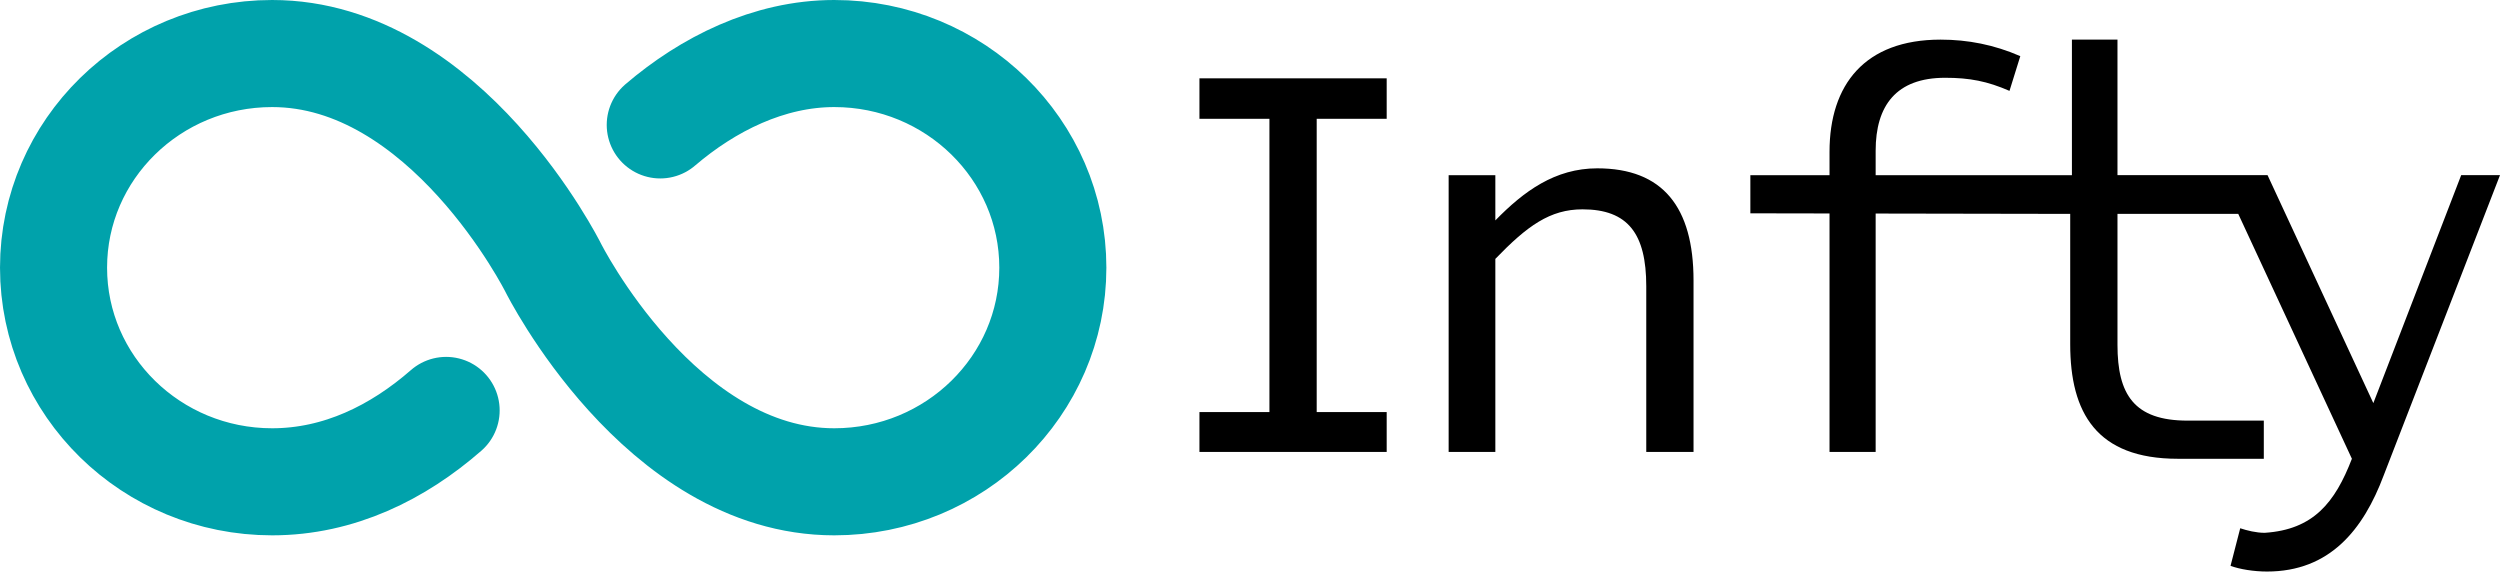
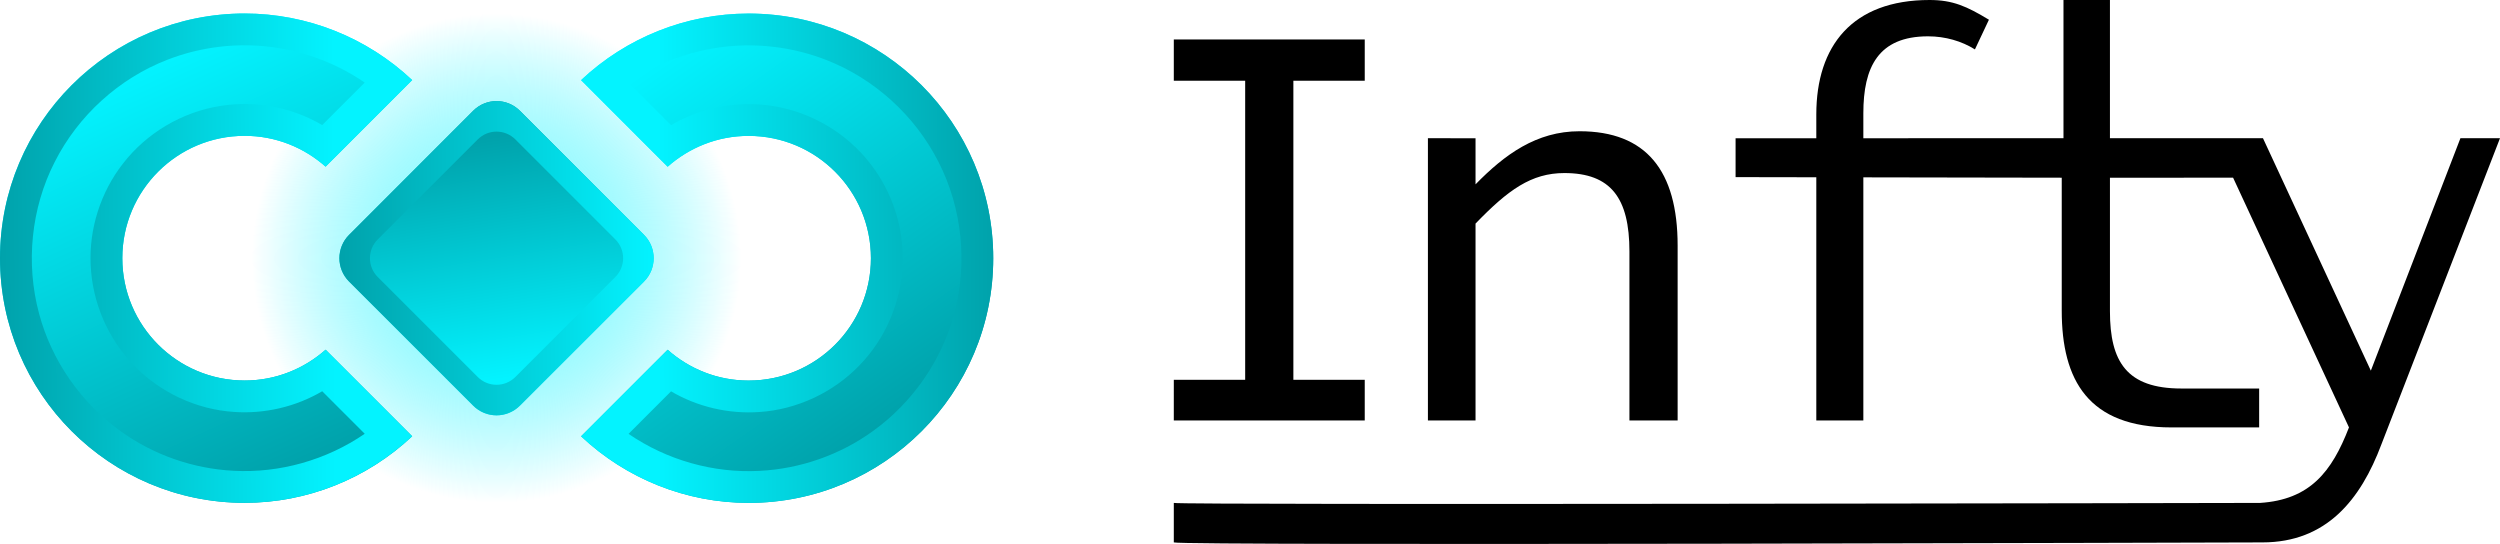
- <svg xmlns="http://www.w3.org/2000/svg" stroke="#00a2ab" fill="none" stroke-width="0" viewBox="0 0 1120.785 256.232" height="100.09" width="437.807" version="1.1" id="svg1">
-   <defs id="defs1" />
-   <path stroke-linecap="round" stroke-miterlimit="10" stroke-width="48" d="m 248,120 c 0,0 -48,-96 -126,-96 -54.12,0 -98,43 -98,96 0,53 43.88,96 98,96 30,0 56.45,-13.18 78,-32 m 48,-64 c 0,0 48,96 126,96 54.12,0 98,-43 98,-96 0,-53 -43.88,-96 -98,-96 -29.37,0 -56.66,13.75 -78,32" id="path1" />
-   <path d="m 537.727,202.615 h 83.945 V 184.742 H 590.295 V 53.253 h 31.377 V 35.125 h -83.945 v 18.128 h 31.377 v 131.489 h -31.377 z m 111.721,0 h 20.936 v -86.553 c 14.298,-14.809 24.511,-22.213 39.064,-22.213 20.426,0 28.596,10.979 28.596,34.468 v 74.298 h 21.191 v -76.851 c 0,-32.936 -13.787,-50.298 -43.149,-50.298 -18.949,0 -32.926,10.264 -45.702,23.346 v -20.264 l -20.936,-0.018 z m 170.754,0 h 20.681 V 67.551 c 0,-20.17 9.191,-32.681 31.149,-32.681 10.979,0 18.894,1.532 28.851,5.872 l 4.851,-15.574 c -11.745,-5.106 -23.489,-7.404 -35.745,-7.404 -33.957,0 -49.787,20.17 -49.787,50.298 z M 1003.443,95.887 1054.391,205.673 c -7.586,19.685 -17.278,31.777 -39.088,33.197 -3.83,0 -7.915,-1.021 -10.979,-2.043 l -4.34,16.851 c 4.085,1.532 10.468,2.553 16.34,2.553 28.085,0 43.149,-18.638 52.34,-43.149 l 52.121,-134.553 -17.397,6e-6 -39.383,102.196 -47.426,-102.196 H 949.298 V 17.764 l -20.425,-6e-6 V 78.53 l -144.16,0.018 v 17.088 l 143.394,0.255 v 58.468 c 0,30.638 11.745,51.319 48.255,51.319 h 38.539 l 0,-17.106 c 0,0 -22.453,0 -34.198,0 -24,0 -31.404,-11.745 -31.404,-33.957 V 95.891 Z" id="text1" style="font-size:255.319px;font-family:SourceCodeVF;-inkscape-font-specification:SourceCodeVF;fill:#000000;stroke:#003d42;stroke-linecap:round;stroke-linejoin:round;fill-opacity:1" aria-label="Infty" />
+ <svg xmlns="http://www.w3.org/2000/svg" xmlns:xlink="http://www.w3.org/1999/xlink" stroke="#00a2ab" fill="none" stroke-width="0" viewBox="0 0 1099.117 239.149" height="93.417" width="429.342" version="1.1" id="svg1">
+   <defs id="defs1">
+     <linearGradient id="linearGradient63">
+       <stop style="stop-color:#80f9ff;stop-opacity:1;" offset="0" id="stop62" />
+       <stop style="stop-color:#03f3ff;stop-opacity:0;" offset="1" id="stop63" />
+     </linearGradient>
+     <linearGradient id="linearGradient3">
+       <stop style="stop-color:#00a2ab;stop-opacity:1;" offset="0" id="stop3" />
+       <stop style="stop-color:#03f3ff;stop-opacity:1;" offset="1" id="stop4" />
+     </linearGradient>
+     <linearGradient id="linearGradient6-1" gradientTransform="scale(1.000023,0.9999769)" x1="-123.059" y1="-279.689" x2="-39.785" y2="-279.689" gradientUnits="userSpaceOnUse">
+       <stop style="stop-color:#00a2ab;stop-opacity:1;" offset="0" id="stop5" />
+       <stop style="stop-color:#03f3ff;stop-opacity:1;" offset="1" id="stop6" />
+     </linearGradient>
+     <linearGradient xlink:href="#linearGradient3" id="linearGradient54" gradientUnits="userSpaceOnUse" x1="286.227" y1="-592.037" x2="207.468" y2="-704.246" />
+     <linearGradient xlink:href="#linearGradient3" id="linearGradient55" gradientUnits="userSpaceOnUse" x1="286.227" y1="-592.037" x2="207.468" y2="-704.246" />
+     <linearGradient xlink:href="#linearGradient3" id="linearGradient56" gradientUnits="userSpaceOnUse" x1="324.947" y1="-647.682" x2="216.996" y2="-647.544" />
+     <linearGradient xlink:href="#linearGradient3" id="linearGradient57" gradientUnits="userSpaceOnUse" gradientTransform="translate(35.62322,25.01628)" x1="-287.301" y1="-154.487" x2="-235.743" y2="-117.042" />
+     <linearGradient xlink:href="#linearGradient3" id="linearGradient58" gradientUnits="userSpaceOnUse" x1="105.988" y1="-582.857" x2="49.256" y2="-706.961" />
+     <linearGradient xlink:href="#linearGradient3" id="linearGradient59" gradientUnits="userSpaceOnUse" x1="4.993" y1="-647.708" x2="112.9" y2="-648.319" />
+     <linearGradient xlink:href="#linearGradient3" id="linearGradient60" gradientUnits="userSpaceOnUse" x1="4.993" y1="-647.708" x2="112.9" y2="-648.319" />
+     <radialGradient xlink:href="#linearGradient63" id="radialGradient62" cx="164.94" cy="-647.695" fx="164.94" fy="-647.695" r="78.791" gradientUnits="userSpaceOnUse" />
+   </defs>
+   <path d="m 516.058,184.851 h 83.945 V 166.979 H 568.627 V 35.489 h 31.377 v -18.128 h -83.945 v 18.128 h 31.377 V 166.979 h -31.377 z m 111.721,0 h 20.936 V 98.298 c 14.298,-14.809 24.511,-22.213 39.064,-22.213 20.426,0 28.596,10.979 28.596,34.468 v 74.298 h 21.191 v -76.851 c 0,-32.936 -13.787,-50.298 -43.149,-50.298 -18.949,0 -32.926,10.264 -45.702,23.346 v -20.264 l -20.936,-0.018 z m 170.754,0 h 20.681 V 49.787 c 0,-20.17 6.487,-33.817 28.445,-33.817 7.621,0 14.814,2.123 20.611,5.753 L 874.427,8.668 C 864.695,2.79 858.577,1.1440864e-5 848.32,1.1440864e-5 814.363,1.1440864e-5 798.533,20.17 798.533,50.298 Z M 981.774,78.123 1032.723,187.91 c -7.586,19.685 -17.278,31.777 -39.088,33.197 -3.83,0 -474.512,1.021 -477.576,0 v 17.362 c 4.085,1.532 472.725,1e-5 478.597,1e-5 28.085,0 43.149,-18.638 52.34,-43.149 l 52.121,-134.553 -17.397,6e-6 L 1042.337,162.962 994.911,60.766 H 927.629 V 5.4408641e-6 L 907.204,-5.5913591e-7 V 60.766 l -144.16,0.018 v 17.088 l 143.394,0.255 v 58.468 c 0,30.638 11.745,51.319 48.255,51.319 h 38.539 v -17.106 h -34.198 c -24,0 -31.404,-11.745 -31.404,-33.957 V 78.128 Z" id="text1" style="font-size:255.319px;font-family:SourceCodeVF;-inkscape-font-specification:SourceCodeVF;fill:#000000;fill-opacity:1;stroke:#003d42;stroke-linecap:round;stroke-linejoin:round" aria-label="Infty" />
+   <g id="g54-6" transform="matrix(1.364824,0,0,1.364824,-6.812143,997.5099)">
+     <circle style="fill:url(#radialGradient62);fill-opacity:1;stroke:none;stroke-width:0;stroke-linecap:round;stroke-linejoin:round;stroke-opacity:1" id="path60" cx="164.94" cy="-647.695" r="78.791" />
+     <g id="g52-1">
+       <path id="path2-5" style="fill:url(#linearGradient54);fill-opacity:1;stroke:url(#linearGradient55);stroke-width:0;stroke-linecap:round;stroke-linejoin:round" d="m 246.121,-726.511 c -20.151,0.016 -39.418,7.761 -53.955,21.45 l 27.887,27.887 c 6.952,-6.152 16.055,-9.929 26.068,-9.929 21.764,0 39.408,17.644 39.408,39.408 0,21.764 -17.644,39.408 -39.408,39.408 -10.013,0 -19.119,-3.773 -26.071,-9.926 l -27.884,27.884 c 14.537,13.689 33.804,21.434 53.955,21.45 43.529,1e-5 78.816,-35.287 78.816,-78.816 1e-5,-43.529 -35.287,-78.816 -78.816,-78.816 z" />
+       <path id="path2-4-94" style="fill:url(#linearGradient56);fill-opacity:1;stroke:none;stroke-width:0;stroke-linecap:round;stroke-linejoin:round;stroke-opacity:1" d="m 221.157,-604.812 c 8.524,5.021 18.59,7.356 28.455,6.66 12.073,-0.791 23.738,-6.252 32.145,-14.94 8.416,-8.6 13.479,-20.361 13.98,-32.38 0.559,-11.644 -3.191,-23.419 -10.35,-32.615 -7.61,-9.887 -19.079,-16.691 -31.405,-18.625 -2.804,-0.455 -5.648,-0.662 -8.485,-0.62 -8.512,0.126 -16.991,2.457 -24.335,6.78 l -13.7,-13.69 c 10.872,-7.474 23.944,-11.702 37.135,-11.995 3.346,-0.076 6.699,0.089 10.02,0.505 0.509,0.059 1.432,0.192 1.68,0.23 5.009,0.746 9.937,2.046 14.66,3.875 15.631,6.022 28.829,18.023 36.375,32.97 7.623,14.902 9.382,32.636 5.045,48.785 -4.014,15.125 -13.463,28.696 -26.15,37.835 -10.612,7.696 -23.481,12.196 -36.57,12.845 -14.869,0.795 -29.927,-3.494 -42.195,-11.92 z m -28.98,14.495 c 14.537,13.689 33.804,21.434 53.955,21.45 43.529,10e-6 78.815,-35.286 78.815,-78.815 10e-6,-43.529 -35.286,-78.815 -78.815,-78.815 -20.151,0.016 -39.418,7.761 -53.955,21.45 6e-5,-0.025 27.89,27.885 27.89,27.885 6.952,-6.152 16.052,-9.925 26.065,-9.925 21.764,0 39.41,17.641 39.41,39.405 0,21.764 -17.646,39.41 -39.41,39.41 -10.013,0 -19.118,-3.773 -26.07,-9.925 z" />
+     </g>
+     <g id="g6-9" transform="matrix(1.215754,0,0,1.215754,263.9314,-358.2902)" style="stroke:none;stroke-opacity:1">
+       <rect style="fill:url(#linearGradient57);stroke:none;stroke-width:0;stroke-linecap:round;stroke-linejoin:round;stroke-opacity:1" id="rect3-2-9-0" width="64" height="64" x="-257.899" y="-142.748" transform="rotate(45)" ry="8.756" />
+       <path id="rect3-2-7-4-9" style="fill:url(#linearGradient6-1);stroke:none;stroke-width:0;stroke-linecap:round;stroke-linejoin:round;stroke-opacity:1" d="m -81.424,-279.683 c -2.238,0 -4.475,0.86 -6.19,2.575 l -32.875,32.87 c -3.43,3.43 -3.43,8.955 0,12.385 l 32.875,32.87 c 3.43,3.43 8.95,3.43 12.38,0 l 32.875,-32.87 c 3.43,-3.43 3.43,-8.955 0,-12.385 l -32.875,-32.87 c -1.715,-1.715 -3.952,-2.575 -6.19,-2.575 z m 0,8.095 c 1.803,0 3.608,0.693 4.99,2.075 l 26.48,26.48 c 2.763,2.763 2.763,7.212 0,9.975 l -26.48,26.48 c -2.763,2.763 -7.217,2.763 -9.98,0 l -26.48,-26.48 c -2.763,-2.763 -2.763,-7.212 0,-9.975 l 26.48,-26.48 c 1.382,-1.382 3.187,-2.075 4.99,-2.075 z" />
+     </g>
+     <g id="g53-1">
+       <path id="path2-2-9-7" style="fill:url(#linearGradient58);fill-opacity:1;stroke:#003d42;stroke-width:0;stroke-linecap:round;stroke-linejoin:round" d="m 83.807,-726.522 c 20.151,0.016 39.418,7.761 53.955,21.45 l -27.887,27.887 c -6.952,-6.152 -16.055,-9.929 -26.068,-9.929 -21.764,0 -39.408,17.644 -39.408,39.408 0,21.764 17.644,39.408 39.408,39.408 10.013,0 19.119,-3.773 26.071,-9.926 l 27.884,27.884 c -14.537,13.689 -33.804,21.434 -53.955,21.45 -43.529,1e-5 -78.816,-35.287 -78.816,-78.816 -1e-5,-43.529 35.287,-78.816 78.816,-78.816 z" />
+       <path id="path2-4-2-7" style="fill:url(#linearGradient59);fill-opacity:1;stroke:url(#linearGradient60);stroke-width:0;stroke-linecap:round;stroke-linejoin:round" d="m 108.783,-604.838 c -8.524,5.021 -18.59,7.356 -28.455,6.66 -12.073,-0.791 -23.738,-6.252 -32.145,-14.94 -8.416,-8.6 -13.479,-20.361 -13.98,-32.38 -0.559,-11.644 3.191,-23.419 10.35,-32.615 7.61,-9.887 19.079,-16.691 31.405,-18.625 2.804,-0.455 5.648,-0.662 8.485,-0.62 8.512,0.126 16.991,2.457 24.335,6.78 l 13.7,-13.69 c -10.872,-7.474 -23.944,-11.702 -37.135,-11.995 -3.346,-0.076 -6.699,0.089 -10.02,0.505 -0.509,0.059 -1.432,0.192 -1.68,0.23 -5.009,0.746 -9.937,2.046 -14.66,3.875 -15.631,6.022 -28.829,18.023 -36.375,32.97 -7.623,14.902 -9.382,32.636 -5.045,48.785 4.014,15.125 13.463,28.696 26.15,37.835 10.612,7.696 23.481,12.196 36.57,12.845 14.869,0.795 29.927,-3.494 42.195,-11.92 z m 28.98,14.495 c -14.537,13.689 -33.804,21.434 -53.955,21.45 -43.529,10e-6 -78.815,-35.286 -78.815,-78.815 -10e-6,-43.529 35.286,-78.815 78.815,-78.815 20.151,0.016 39.418,7.761 53.955,21.45 -6e-5,-0.025 -27.89,27.885 -27.89,27.885 -6.952,-6.152 -16.052,-9.925 -26.065,-9.925 -21.764,0 -39.41,17.641 -39.41,39.405 0,21.764 17.646,39.41 39.41,39.41 10.013,0 19.118,-3.773 26.07,-9.925 z" />
+     </g>
+   </g>
</svg>
